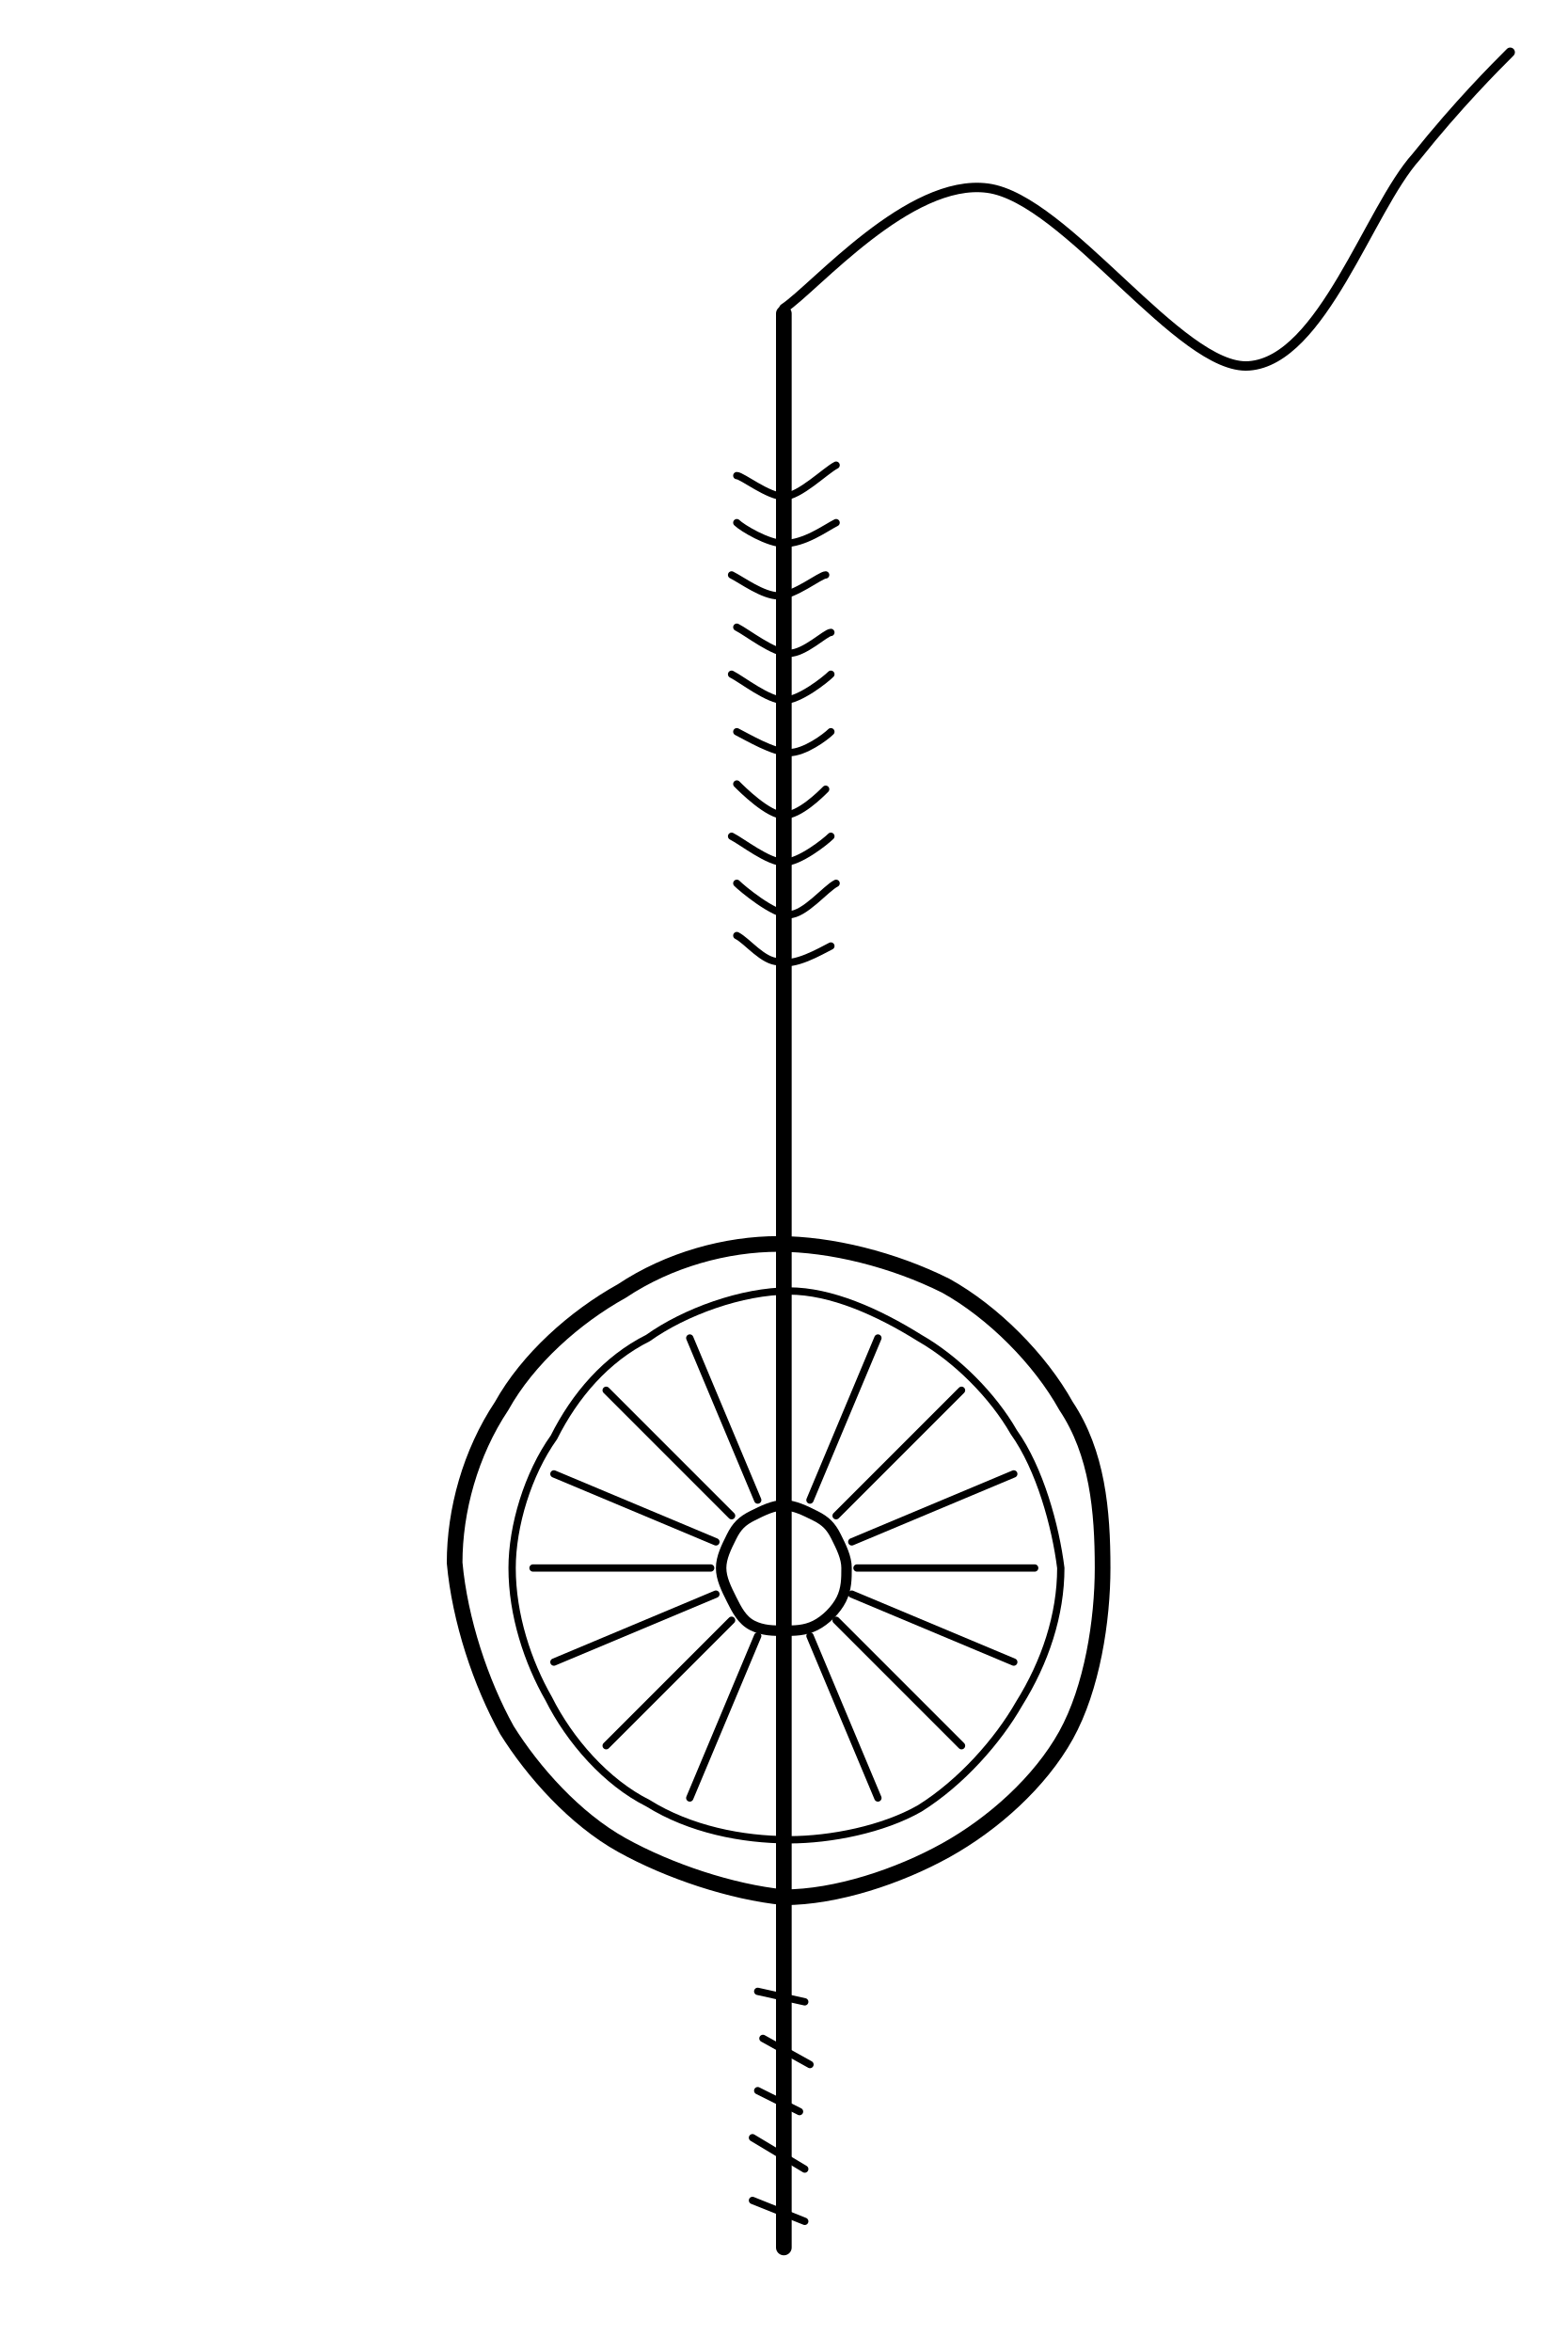
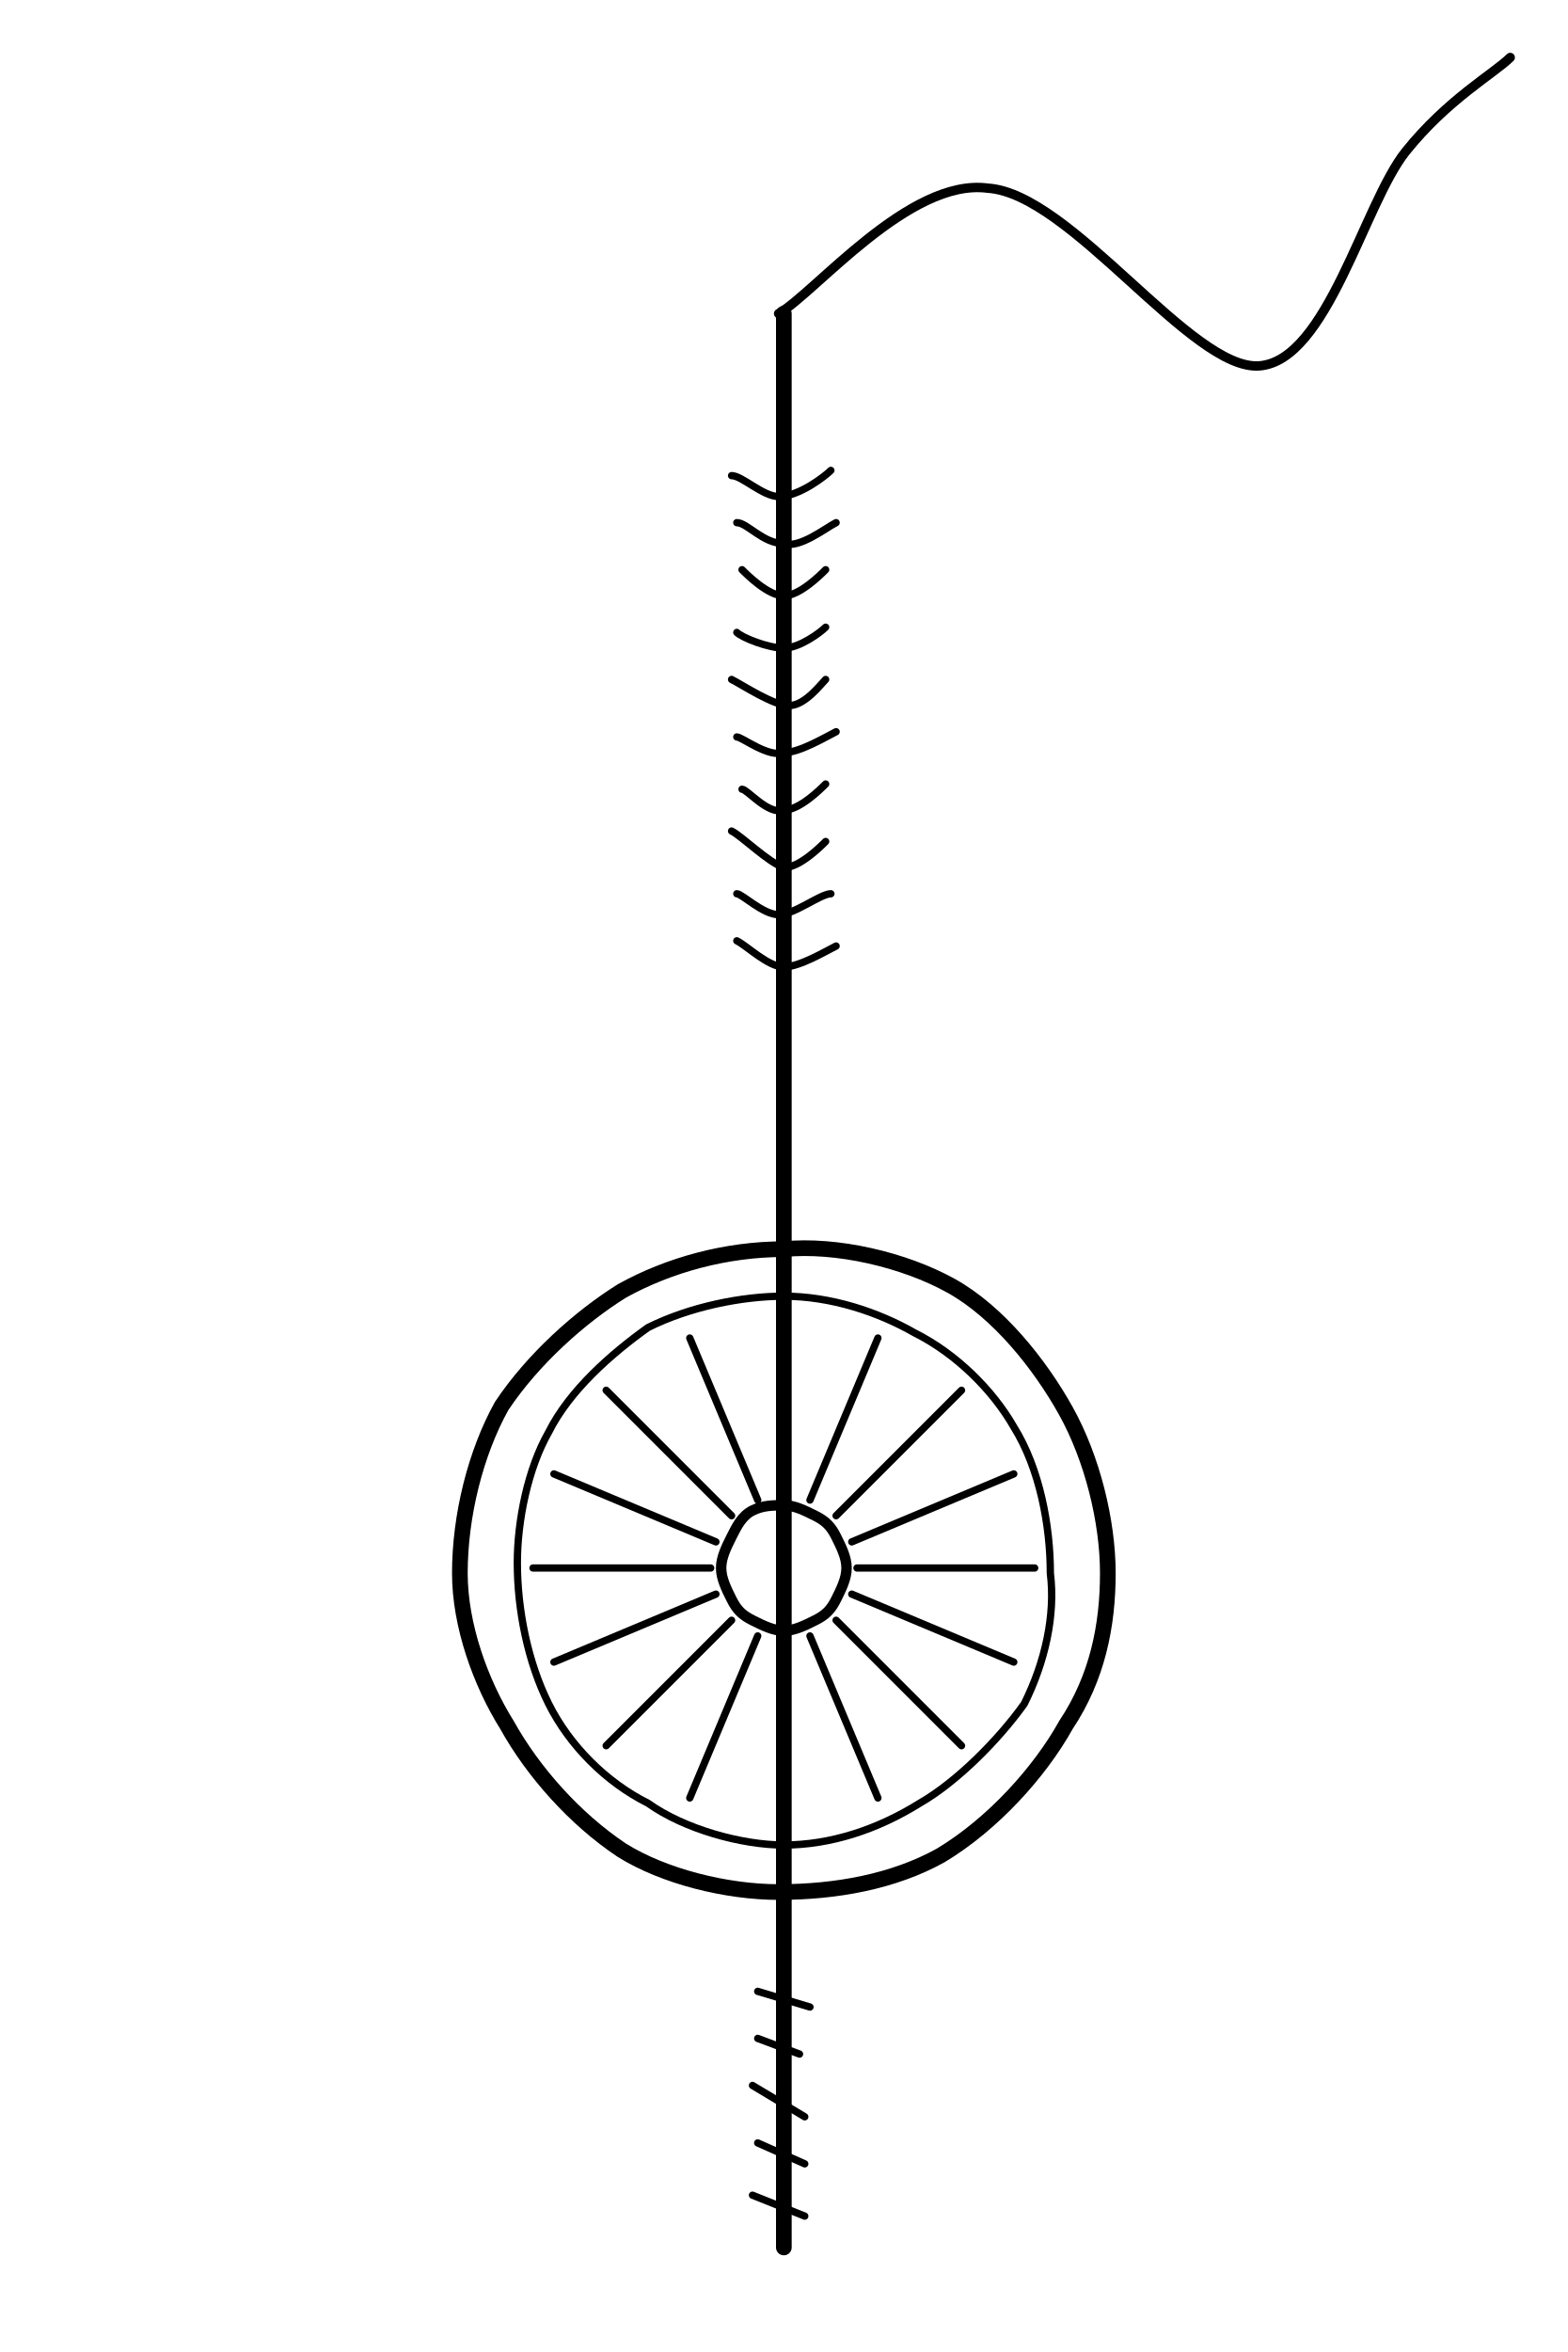
<svg xmlns="http://www.w3.org/2000/svg" viewBox="0 0 300 450" fill="none" stroke="currentColor" stroke-linecap="round" stroke-linejoin="round" aria-hidden="true" focusable="false">
  <line x1="150" y1="60" x2="150" y2="430" stroke-width="3" />
-   <path d="M211 300C211 310 209 323 204 332C199 341 190 349 181 354C172 359 160 363 150 363C140 362 128 358 119 353C110 348 102 339 97 331C92 322 88 310 87 299C87 289 90 278 96 269C101 260 110 252 119 247C128 241 139 238 149 238C159 238 171 241 181 246C190 251 199 260 204 269C210 278 211 289 211 300Z" stroke-width="3" />
-   <path d="M203 300C203 309 200 318 195 326C191 333 184 341 176 346C169 350 159 352 151 352C142 352 132 350 124 345C116 341 109 333 105 325C101 318 98 309 98 300C98 292 101 282 106 275C110 267 116 260 124 256C131 251 142 247 151 247C159 247 168 251 176 256C183 260 190 267 194 274C199 281 202 292 203 300Z" stroke-width="1.4" />
+   <path d="M212 301C212 311 210 321 204 330C199 339 190 349 180 355C171 360 160 362 149 362C139 362 127 359 119 354C110 348 102 339 97 330C92 322 88 311 88 301C88 290 91 278 96 269C102 260 111 252 119 247C128 242 139 239 150 239C160 238 173 241 182 246C191 251 199 261 204 270C209 279 212 291 212 301Z" stroke-width="3" />
+   <path d="M201 301C202 309 200 318 196 326C191 333 183 341 176 345C168 350 159 353 150 353C142 353 131 350 124 345C116 341 109 334 105 326C101 318 99 308 99 299C99 291 101 281 105 274C109 266 117 259 124 254C132 250 142 248 150 248C159 248 168 251 175 255C183 259 190 266 194 273C199 281 201 292 201 301Z" stroke-width="1.4" />
  <line x1="164" y1="300" x2="198" y2="300" stroke-width="1.4" />
  <line x1="163" y1="305" x2="194" y2="318" stroke-width="1.4" />
  <line x1="160" y1="310" x2="184" y2="334" stroke-width="1.4" />
  <line x1="155" y1="313" x2="168" y2="344" stroke-width="1.4" />
  <line x1="150" y1="314" x2="150" y2="348" stroke-width="1.4" />
  <line x1="145" y1="313" x2="132" y2="344" stroke-width="1.4" />
  <line x1="140" y1="310" x2="116" y2="334" stroke-width="1.4" />
  <line x1="137" y1="305" x2="106" y2="318" stroke-width="1.4" />
  <line x1="136" y1="300" x2="102" y2="300" stroke-width="1.4" />
  <line x1="137" y1="295" x2="106" y2="282" stroke-width="1.4" />
  <line x1="140" y1="290" x2="116" y2="266" stroke-width="1.4" />
  <line x1="145" y1="287" x2="132" y2="256" stroke-width="1.4" />
  <line x1="150" y1="286" x2="150" y2="252" stroke-width="1.4" />
  <line x1="155" y1="287" x2="168" y2="256" stroke-width="1.4" />
  <line x1="160" y1="290" x2="184" y2="266" stroke-width="1.4" />
  <line x1="163" y1="295" x2="194" y2="282" stroke-width="1.4" />
-   <path d="M162 300C162 302 162 304 161 306C160 308 158 310 156 311C154 312 152 312 150 312C148 312 146 312 144 311C142 310 141 308 140 306C139 304 138 302 138 300C138 298 139 296 140 294C141 292 142 291 144 290C146 289 148 288 150 288C152 288 154 289 156 290C158 291 159 292 160 294C161 296 162 298 162 300Z" stroke-width="2" />
-   <path d="M141 91C142 91 147 95 150 95C153 95 158 90 160 89" stroke-width="1.4" />
-   <path d="M141 100C142 101 147 104 150 104C154 104 158 101 160 100" stroke-width="1.4" />
-   <path d="M140 110C142 111 146 114 149 114C152 114 157 110 158 110" stroke-width="1.4" />
-   <path d="M141 120C143 121 148 125 151 125C154 125 158 121 159 121" stroke-width="1.4" />
-   <path d="M140 129C142 130 147 134 150 134C153 134 158 130 159 129" stroke-width="1.4" />
-   <path d="M141 140C143 141 148 144 151 144C154 144 158 141 159 140" stroke-width="1.4" />
-   <path d="M141 150C142 151 147 156 150 156C153 156 157 152 158 151" stroke-width="1.4" />
-   <path d="M140 160C142 161 147 165 150 165C153 165 158 161 159 160" stroke-width="1.4" />
-   <path d="M141 169C142 170 148 175 151 175C154 175 158 170 160 169" stroke-width="1.4" />
-   <path d="M141 179C143 180 146 184 149 184C152 185 157 182 159 181" stroke-width="1.4" />
-   <path d="M150 59C156 55 174 34 189 36C204 38 226 71 239 70C253 69 262 40 271 30C279 20 286 13 289 10" stroke-width="1.8" />
-   <path d="M145 381 L154 383" stroke-width="1.4" />
-   <path d="M146 390 L155 395" stroke-width="1.4" />
-   <path d="M145 400 L153 404" stroke-width="1.4" />
-   <path d="M144 409 L154 415" stroke-width="1.4" />
-   <path d="M144 421 L154 425" stroke-width="1.4" />
+   <path d="M162 300C162 302 161 304 160 306C159 308 158 309 156 310C154 311 152 312 150 312C148 312 146 311 144 310C142 309 141 308 140 306C139 304 138 302 138 300C138 298 139 296 140 294C141 292 142 290 144 289C146 288 148 288 150 288C152 288 154 289 156 290C158 291 159 292 160 294C161 296 162 298 162 300Z" stroke-width="2" />
+   <path d="M140 91C142 91 146 95 149 95C153 95 158 91 159 90" stroke-width="1.4" />
+   <path d="M141 100C143 100 146 104 150 104C153 105 158 101 160 100" stroke-width="1.4" />
+   <path d="M142 109C143 110 147 114 150 114C153 114 157 110 158 109" stroke-width="1.4" />
+   <path d="M141 121C142 122 147 124 150 124C153 124 157 121 158 120" stroke-width="1.4" />
+   <path d="M140 130C142 131 148 135 151 135C154 135 157 131 158 130" stroke-width="1.4" />
+   <path d="M141 141C142 141 147 145 150 144C153 144 158 141 160 140" stroke-width="1.4" />
+   <path d="M142 151C143 151 147 156 150 155C153 155 157 151 158 150" stroke-width="1.4" />
+   <path d="M140 159C142 160 147 165 150 166C153 166 157 162 158 161" stroke-width="1.4" />
+   <path d="M141 171C142 171 146 175 149 175C152 175 157 171 159 171" stroke-width="1.4" />
+   <path d="M141 180C143 181 147 185 150 185C153 185 158 182 160 181" stroke-width="1.4" />
+   <path d="M149 60C156 56 174 34 189 36C205 37 228 71 241 70C254 69 261 39 269 29C277 19 286 14 289 11" stroke-width="1.8" />
+   <path d="M145 381 L155 384" stroke-width="1.4" />
+   <path d="M145 390 L153 393" stroke-width="1.4" />
+   <path d="M144 399 L154 405" stroke-width="1.4" />
+   <path d="M145 410 L154 414" stroke-width="1.4" />
+   <path d="M144 420 L154 424" stroke-width="1.4" />
</svg>
